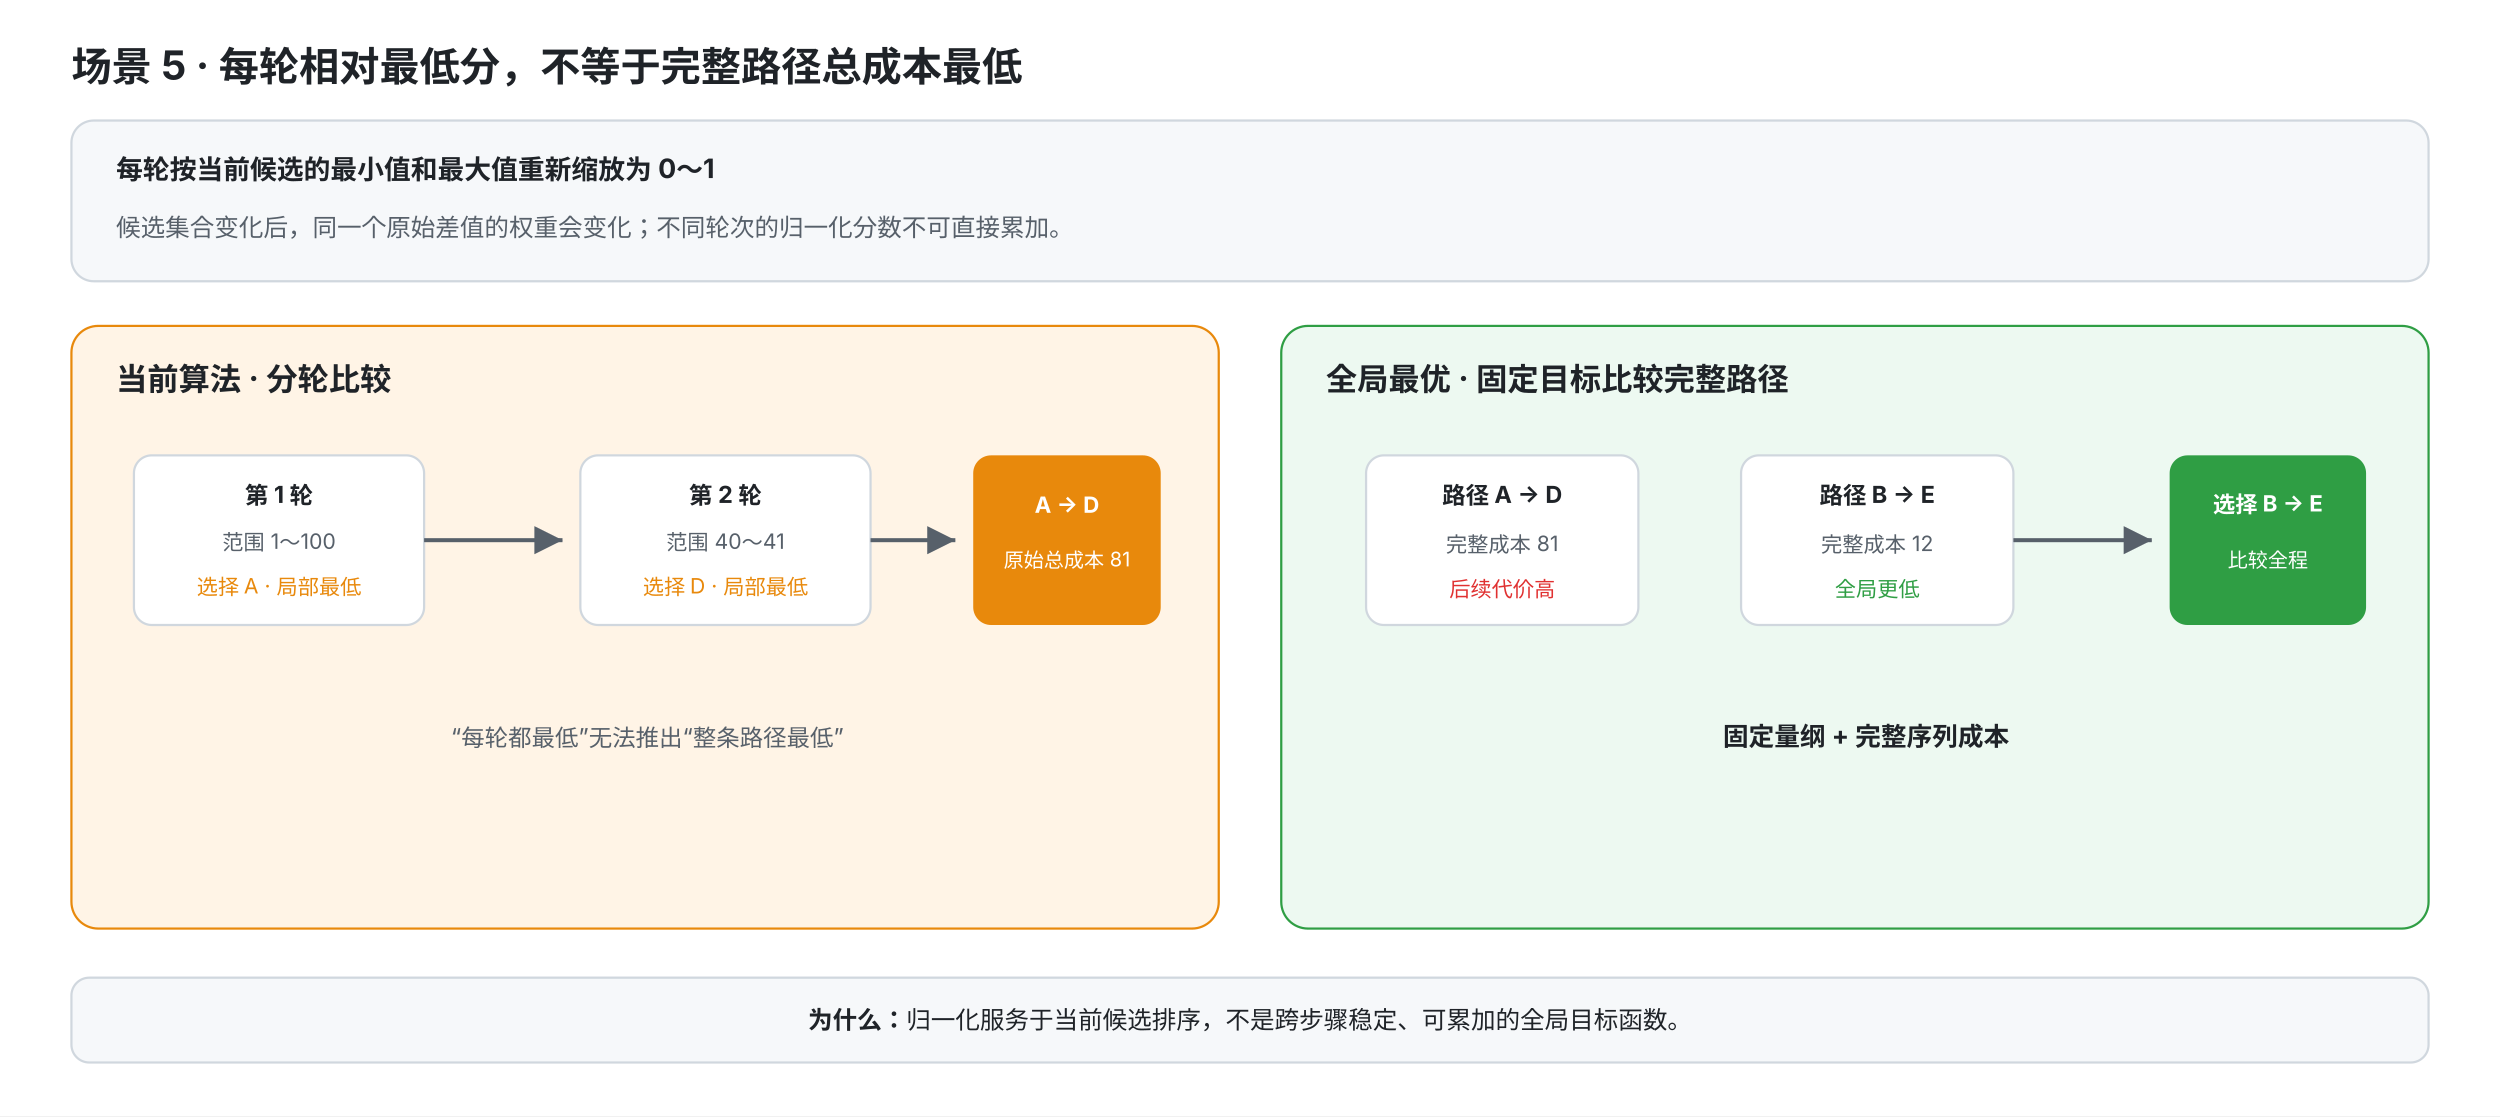
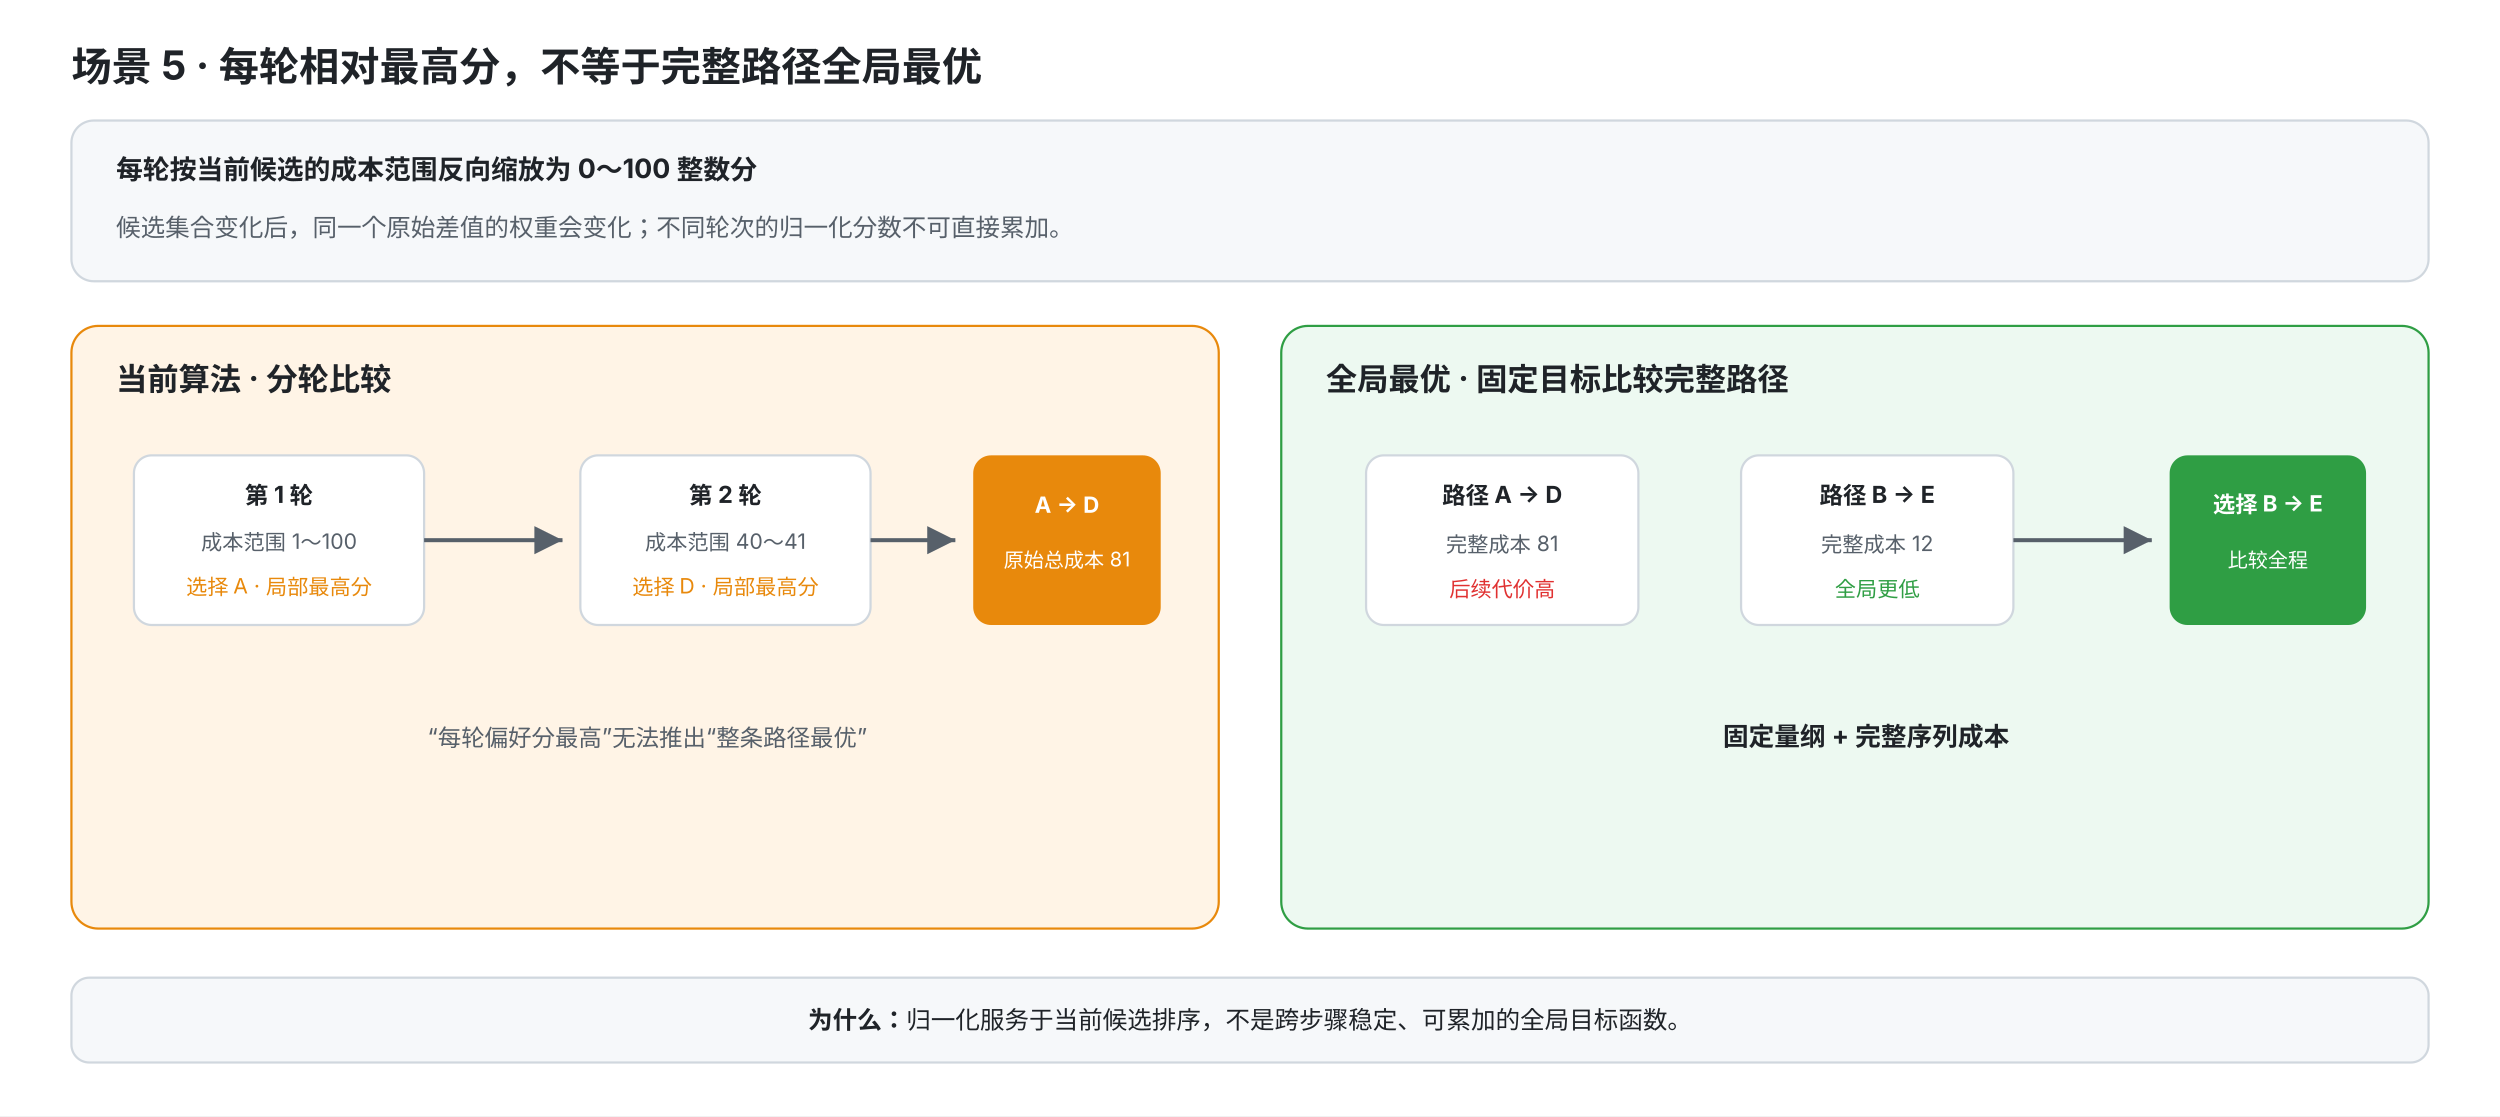
<svg xmlns="http://www.w3.org/2000/svg" viewBox="0 0 1120 500" font-family="-apple-system,BlinkMacSystemFont,'Segoe UI','PingFang SC','Microsoft YaHei',sans-serif" role="img">
  <defs>
    <marker id="a5" markerWidth="9" markerHeight="9" refX="7" refY="3.5" orient="auto">
      <path d="M0,0 L7,3.5 L0,7 Z" fill="#57606a" />
    </marker>
  </defs>
  <style>.t{fill:#1f2328}.s{fill:#57606a}.box{fill:#fff;stroke:#d0d7de}.cur{fill:#fff4e6;stroke:#e8890c}.opt{fill:#edf9f1;stroke:#2f9e44}.arr{fill:none;stroke:#57606a;stroke-width:1.8;marker-end:url(#a5)}text{dominant-baseline:middle}</style>
  <rect width="1120" height="500" fill="#fff" />
-   <text x="32" y="30" class="t" font-size="18" font-weight="700">场景 5 · 每轮相对最低分，不等于完整路径总成本最低</text>
+   <text x="32" y="30" class="t" font-size="18" font-weight="700">场景 5 · 每轮相对最高分，不等于完整路径全局最优</text>
  <rect x="32" y="54" width="1056" height="72" rx="10" fill="#f6f8fa" stroke="#d0d7de" />
-   <text x="52" y="76" class="t" font-size="12" font-weight="700">每轮按当前候选的最小值和最大值重新缩放为 0～1</text>
+   <text x="52" y="76" class="t" font-size="12" font-weight="700">每轮按当前候选的成本范围反向缩放为 0～100 整数分</text>
  <text x="52" y="102" class="s" font-size="11">候选集合变化后，同一个原始差值的权重会变化；不同轮次的归一化分数不可直接累加。</text>
  <rect x="32" y="146" width="514" height="270" rx="12" class="cur" />
  <text x="52" y="170" class="t" font-size="14" font-weight="700">当前算法 · 分轮比较</text>
  <rect x="60" y="204" width="130" height="76" rx="8" class="box" />
  <text x="125" y="222" text-anchor="middle" class="t" font-size="10.5" font-weight="700">第 1 轮</text>
-   <text x="125" y="243" text-anchor="middle" class="s" font-size="9.5">范围 1～100</text>
-   <text x="125" y="263" text-anchor="middle" fill="#e8890c" font-size="9.5">选择 A · 局部最低</text>
+   <text x="125" y="243" text-anchor="middle" class="s" font-size="9.5">成本范围 1～100</text>
+   <text x="125" y="263" text-anchor="middle" fill="#e8890c" font-size="9.5">选择 A · 局部最高分</text>
  <path d="M190 242 H252" class="arr" />
  <rect x="260" y="204" width="130" height="76" rx="8" class="box" />
  <text x="325" y="222" text-anchor="middle" class="t" font-size="10.5" font-weight="700">第 2 轮</text>
-   <text x="325" y="243" text-anchor="middle" class="s" font-size="9.5">范围 40～41</text>
-   <text x="325" y="263" text-anchor="middle" fill="#e8890c" font-size="9.5">选择 D · 局部最低</text>
+   <text x="325" y="243" text-anchor="middle" class="s" font-size="9.5">成本范围 40～41</text>
+   <text x="325" y="263" text-anchor="middle" fill="#e8890c" font-size="9.5">选择 D · 局部最高分</text>
  <path d="M390 242 H428" class="arr" />
  <rect x="436" y="204" width="84" height="76" rx="8" fill="#e8890c" />
  <text x="478" y="226" text-anchor="middle" fill="#fff" font-size="10" font-weight="700">A → D</text>
  <text x="478" y="251" text-anchor="middle" fill="#fff" font-size="9">原始总成本 81</text>
-   <text x="290" y="330" text-anchor="middle" class="s" font-size="10.5">“每轮都最低”无法推出“整条路径最低”</text>
+   <text x="290" y="330" text-anchor="middle" class="s" font-size="10.5">“每轮偏好分最高”无法推出“整条路径最优”</text>
  <rect x="574" y="146" width="514" height="270" rx="12" class="opt" />
  <text x="594" y="170" class="t" font-size="14" font-weight="700">全局最优 · 固定目标比较完整路径</text>
  <rect x="612" y="204" width="122" height="76" rx="8" class="box" />
  <text x="673" y="222" text-anchor="middle" class="t" font-size="10.5" font-weight="700">路径 A → D</text>
  <text x="673" y="244" text-anchor="middle" class="s" font-size="9.5">完整成本 81</text>
  <text x="673" y="264" text-anchor="middle" fill="#e03131" font-size="9.5">后续代价高</text>
  <rect x="780" y="204" width="122" height="76" rx="8" class="box" />
  <text x="841" y="222" text-anchor="middle" class="t" font-size="10.5" font-weight="700">路径 B → E</text>
  <text x="841" y="244" text-anchor="middle" class="s" font-size="9.5">完整成本 12</text>
  <text x="841" y="264" text-anchor="middle" fill="#2f9e44" font-size="9.5">全局更低</text>
  <path d="M902 242 H964" class="arr" />
  <rect x="972" y="204" width="88" height="76" rx="8" fill="#2f9e44" />
  <text x="1016" y="226" text-anchor="middle" fill="#fff" font-size="10" font-weight="700">选择 B → E</text>
  <text x="1016" y="251" text-anchor="middle" fill="#fff" font-size="9">比较全程</text>
  <text x="836" y="330" text-anchor="middle" class="t" font-size="11.5" font-weight="700">固定量纲 + 完整序列成本</text>
  <rect x="32" y="438" width="1056" height="38" rx="8" fill="#f6f8fa" stroke="#d0d7de" />
  <text x="560" y="457" text-anchor="middle" class="t" font-size="11">
    <tspan font-weight="700">为什么：</tspan>归一化服务于当前候选排序，不是跨步骤稳定、可累加的全局目标函数。</text>
</svg>
